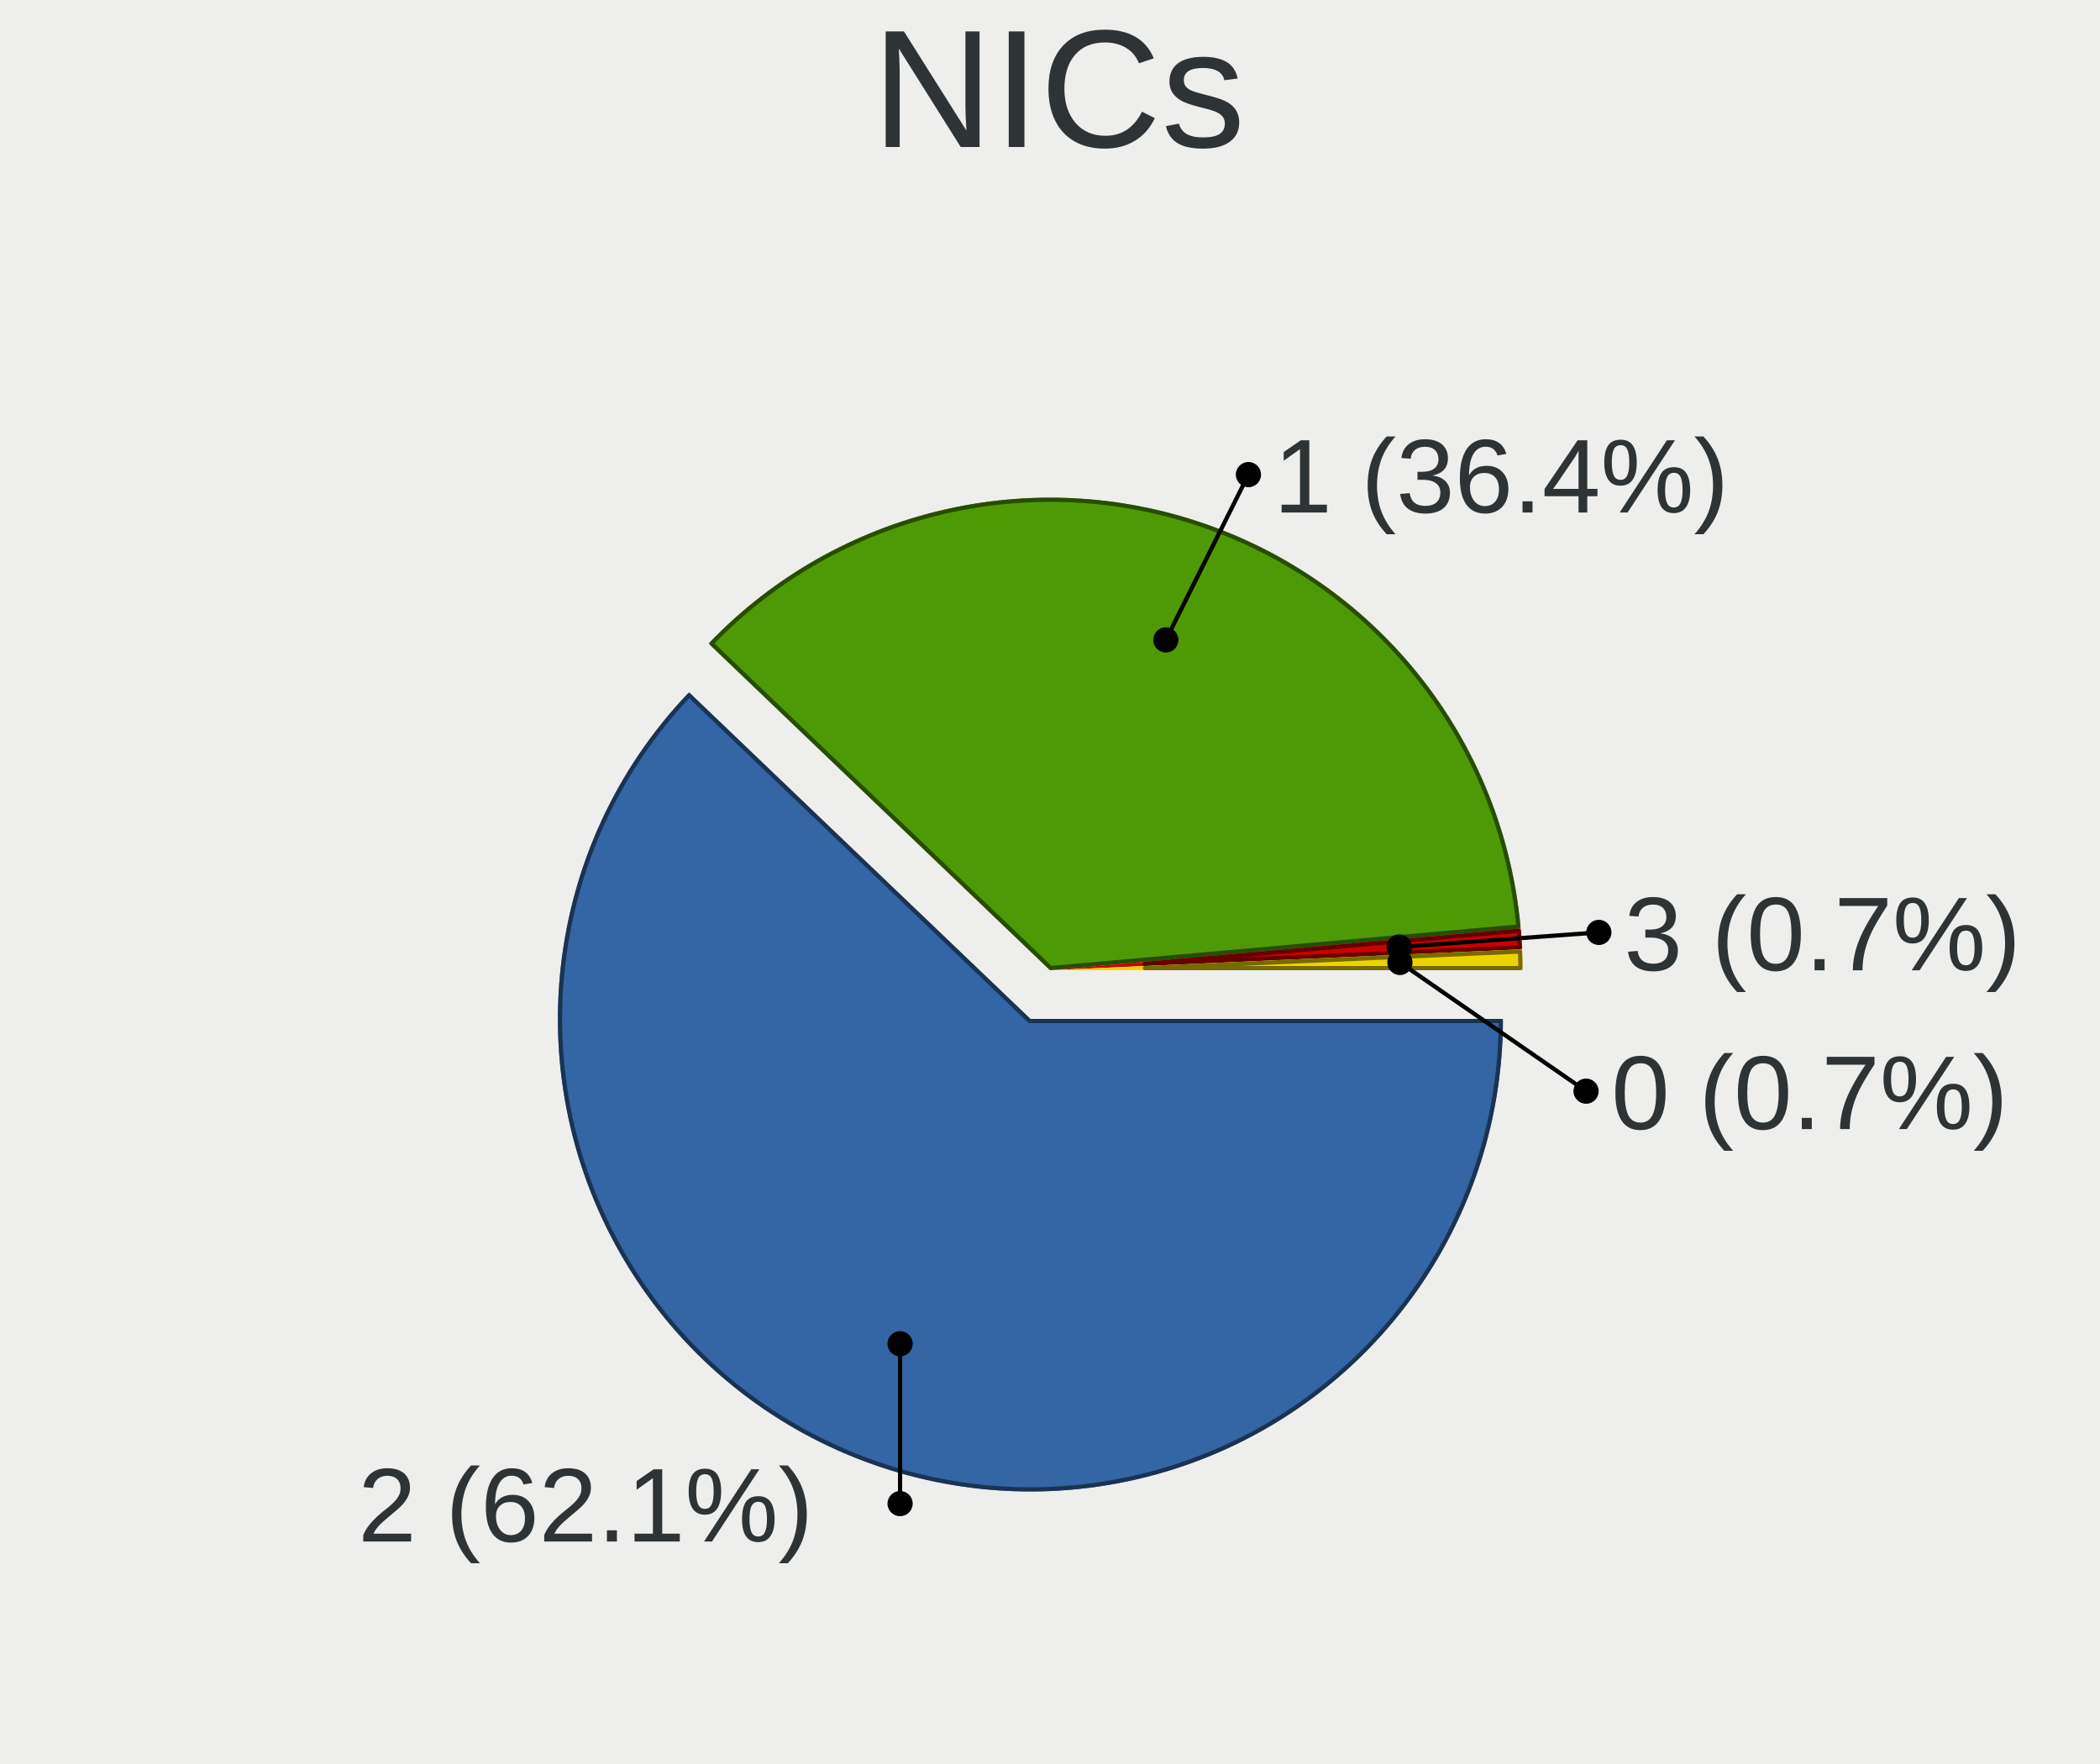
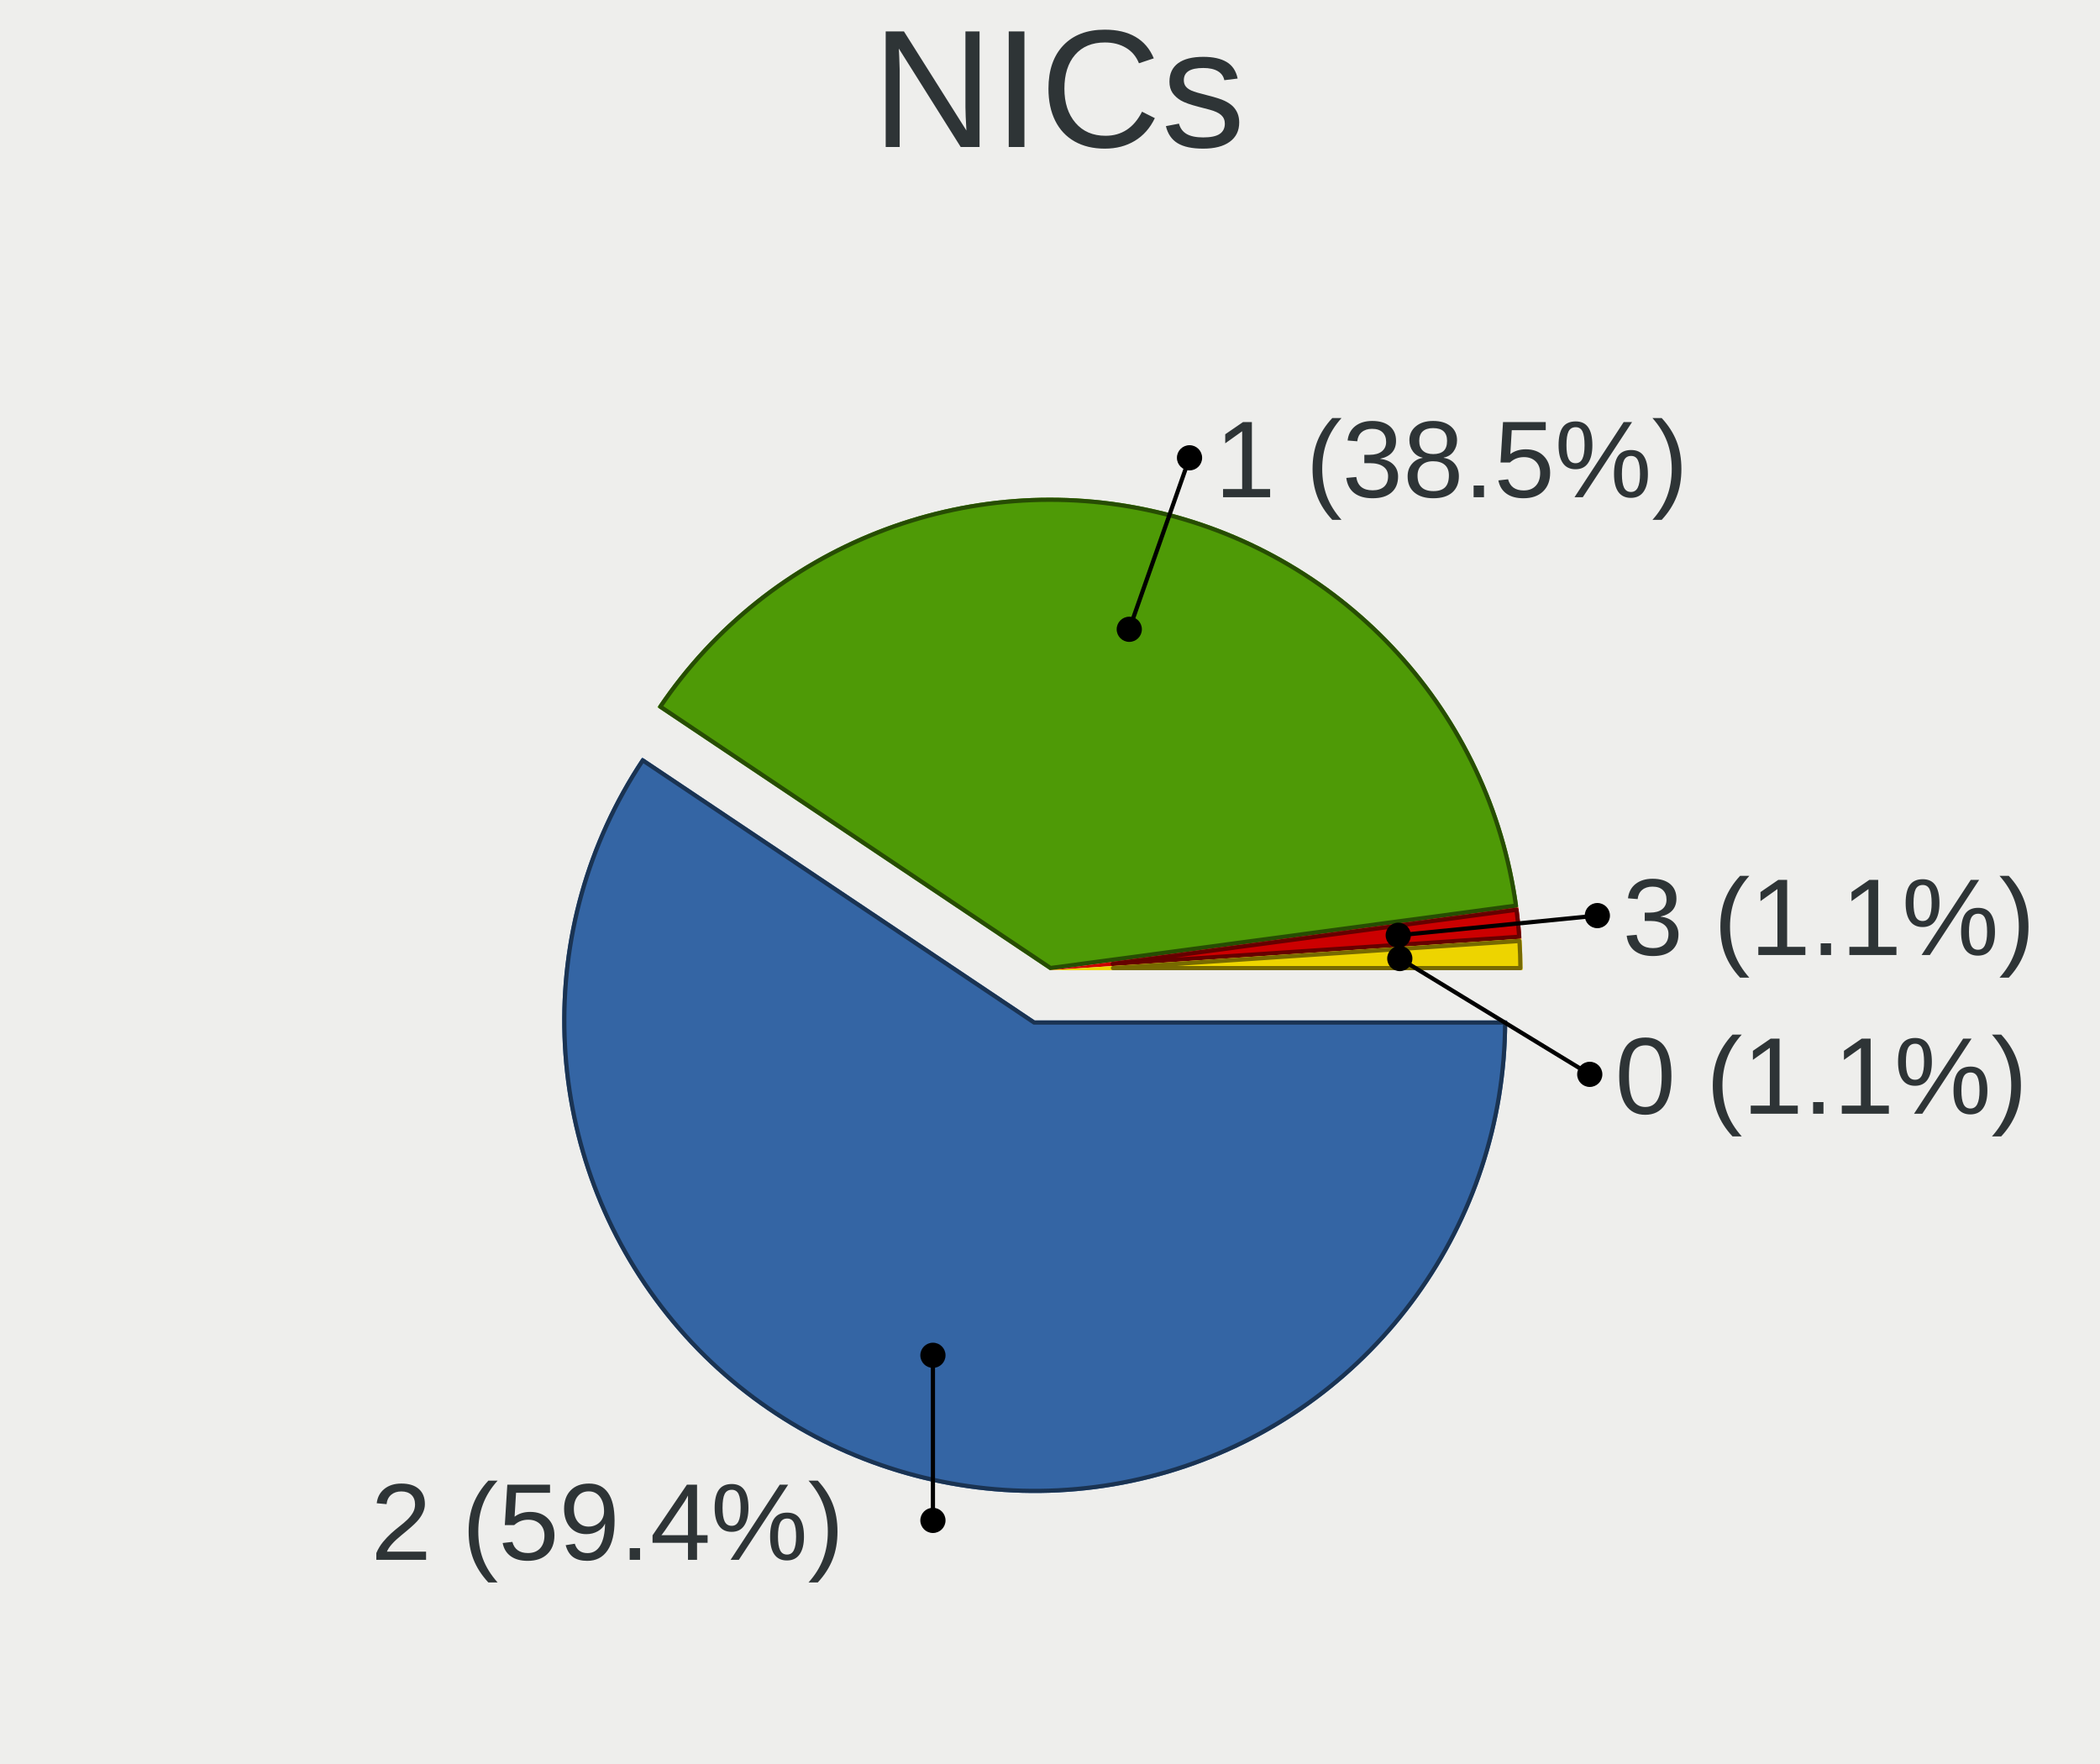
<svg xmlns="http://www.w3.org/2000/svg" width="500" height="420" version="1.0" id="ezcGraph">
  <defs />
  <g id="ezcGraphChart" color-rendering="optimizeQuality" shape-rendering="geometricPrecision" text-rendering="optimizeLegibility">
    <path d=" M 0,420 L 0,0 L 500,0 L 500,420 L 0,420 z " style="fill: #eeeeec; fill-opacity: 1.00; stroke: none;" id="ezcGraphPolygon_1" />
    <path d=" M 0,42 L 0,0 L 500,0 L 500,42 L 0,42 z " style="fill: #000000; fill-opacity: 0.00; stroke: none;" id="ezcGraphPolygon_2" />
-     <path d="M 245.34,242.60 L 357.84,242.60 A 112.50,112.50 0 1,1 164.05,164.83 z" style="fill: #3465a4; fill-opacity: 1.00; stroke: none; cursor: pointer;" id="ezcGraphCircleSector_4" />
-     <path d="M 245.14,243.10 L 357.34,243.10 A 112.00,112.00 0 1,1 164.07,165.54 z" style="fill: none; stroke: #1a3352; stroke-width: 1; stroke-opacity: 1.00; stroke-linecap: round; stroke-linejoin: round;" id="ezcGraphCircleSector_5" />
-     <path d="M 250.00,231.00 L 168.71,153.23 A 112.50,112.50 0 0,1 362.06,221.06 z" style="fill: #4e9a06; fill-opacity: 1.00; stroke: none; cursor: pointer;" id="ezcGraphCircleSector_6" />
-     <path d="M 250.18,230.48 L 169.42,153.21 A 112.00,112.00 0 0,1 361.52,220.60 z" style="fill: none; stroke: #274d03; stroke-width: 1; stroke-opacity: 1.00; stroke-linecap: round; stroke-linejoin: round;" id="ezcGraphCircleSector_7" />
-     <path d="M 250.00,231.00 L 362.06,221.06 A 112.50,112.50 0 0,1 362.39,226.02 z" style="fill: #cc0000; fill-opacity: 1.00; stroke: none; cursor: pointer;" id="ezcGraphCircleSector_8" />
-     <path d="M 272.55,229.50 L 361.61,221.60 A 112.00,112.00 0 0,1 361.87,225.55 z" style="fill: none; stroke: #660000; stroke-width: 1; stroke-opacity: 1.00; stroke-linecap: round; stroke-linejoin: round;" id="ezcGraphCircleSector_9" />
-     <path d="M 250.00,231.00 L 362.39,226.02 A 112.50,112.50 0 0,1 362.50,231.00 z" style="fill: #edd400; fill-opacity: 1.00; stroke: none; cursor: pointer;" id="ezcGraphCircleSector_10" />
-     <path d="M 272.60,230.50 L 361.91,226.55 A 112.00,112.00 0 0,1 362.00,230.50 z" style="fill: none; stroke: #776a00; stroke-width: 1; stroke-opacity: 1.00; stroke-linecap: round; stroke-linejoin: round;" id="ezcGraphCircleSector_11" />
-     <path d=" M 214.308,319.939 L 214.308,358" style="fill: none; stroke: #000000; stroke-width: 1; stroke-opacity: 1.00; stroke-linecap: round; stroke-linejoin: round;" id="ezcGraphLine_12" />
-     <ellipse cx="214.308" cy="319.939" rx="3" ry="3" style="fill: #000000; fill-opacity: 1.00; stroke: none;" id="ezcGraphCircle_13" />
-     <ellipse cx="214.308" cy="358" rx="3" ry="3" style="fill: #000000; fill-opacity: 1.00; stroke: none;" id="ezcGraphCircle_14" />
-     <path d=" M 277.585,152.365 L 297.243,113" style="fill: none; stroke: #000000; stroke-width: 1; stroke-opacity: 1.00; stroke-linecap: round; stroke-linejoin: round;" id="ezcGraphLine_16" />
-     <ellipse cx="277.585" cy="152.365" rx="3" ry="3" style="fill: #000000; fill-opacity: 1.00; stroke: none;" id="ezcGraphCircle_17" />
-     <ellipse cx="297.243" cy="113" rx="3" ry="3" style="fill: #000000; fill-opacity: 1.00; stroke: none;" id="ezcGraphCircle_18" />
-     <path d=" M 333.15,225.473 L 380.676,222" style="fill: none; stroke: #000000; stroke-width: 1; stroke-opacity: 1.00; stroke-linecap: round; stroke-linejoin: round;" id="ezcGraphLine_20" />
-     <ellipse cx="333.15" cy="225.473" rx="3" ry="3" style="fill: #000000; fill-opacity: 1.00; stroke: none;" id="ezcGraphCircle_21" />
-     <ellipse cx="380.676" cy="222" rx="3" ry="3" style="fill: #000000; fill-opacity: 1.00; stroke: none;" id="ezcGraphCircle_22" />
-     <path d=" M 333.313,229.156 L 377.637,259.8" style="fill: none; stroke: #000000; stroke-width: 1; stroke-opacity: 1.00; stroke-linecap: round; stroke-linejoin: round;" id="ezcGraphLine_24" />
-     <ellipse cx="333.313" cy="229.156" rx="3" ry="3" style="fill: #000000; fill-opacity: 1.00; stroke: none;" id="ezcGraphCircle_25" />
-     <ellipse cx="377.637" cy="259.8" rx="3" ry="3" style="fill: #000000; fill-opacity: 1.00; stroke: none;" id="ezcGraphCircle_26" />
+     <path d="M 246.36,242.96 L 358.86,242.96 A 112.50,112.50 0 1,1 152.90,180.35 z" style="fill: #3465a4; fill-opacity: 1.00; stroke: none; cursor: pointer;" id="ezcGraphCircleSector_4" />
+     <path d="M 246.21,243.46 L 358.36,243.46 A 112.00,112.00 0 1,1 153.04,181.04 z" style="fill: none; stroke: #1a3352; stroke-width: 1; stroke-opacity: 1.00; stroke-linecap: round; stroke-linejoin: round;" id="ezcGraphCircleSector_5" />
+     <path d="M 250.00,231.00 L 156.53,168.39 A 112.50,112.50 0 0,1 361.50,216.05 z" style="fill: #4e9a06; fill-opacity: 1.00; stroke: none; cursor: pointer;" id="ezcGraphCircleSector_6" />
+     <path d="M 250.12,230.48 L 157.23,168.25 A 112.00,112.00 0 0,1 360.94,215.62 z" style="fill: none; stroke: #274d03; stroke-width: 1; stroke-opacity: 1.00; stroke-linecap: round; stroke-linejoin: round;" id="ezcGraphCircleSector_7" />
+     <path d="M 250.00,231.00 L 361.50,216.05 A 112.50,112.50 0 0,1 362.25,223.51 z" style="fill: #cc0000; fill-opacity: 1.00; stroke: none; cursor: pointer;" id="ezcGraphCircleSector_8" />
+     <path d="M 264.93,229.50 L 361.07,216.61 A 112.00,112.00 0 0,1 361.72,223.04 z" style="fill: none; stroke: #660000; stroke-width: 1; stroke-opacity: 1.00; stroke-linecap: round; stroke-linejoin: round;" id="ezcGraphCircleSector_9" />
+     <path d="M 250.00,231.00 L 362.25,223.51 A 112.50,112.50 0 0,1 362.50,231.00 z" style="fill: #edd400; fill-opacity: 1.00; stroke: none; cursor: pointer;" id="ezcGraphCircleSector_10" />
+     <path d="M 265.00,230.50 L 361.78,224.04 A 112.00,112.00 0 0,1 362.00,230.50 z" style="fill: none; stroke: #776a00; stroke-width: 1; stroke-opacity: 1.00; stroke-linecap: round; stroke-linejoin: round;" id="ezcGraphCircleSector_11" />
+     <path d=" M 222.126,322.69 L 222.126,362" style="fill: none; stroke: #000000; stroke-width: 1; stroke-opacity: 1.00; stroke-linecap: round; stroke-linejoin: round;" id="ezcGraphLine_12" />
+     <ellipse cx="222.126" cy="322.69" rx="3" ry="3" style="fill: #000000; fill-opacity: 1.00; stroke: none;" id="ezcGraphCircle_13" />
+     <ellipse cx="222.126" cy="362" rx="3" ry="3" style="fill: #000000; fill-opacity: 1.00; stroke: none;" id="ezcGraphCircle_14" />
+     <path d=" M 268.875,149.832 L 283.221,109" style="fill: none; stroke: #000000; stroke-width: 1; stroke-opacity: 1.00; stroke-linecap: round; stroke-linejoin: round;" id="ezcGraphLine_16" />
+     <ellipse cx="268.875" cy="149.832" rx="3" ry="3" style="fill: #000000; fill-opacity: 1.00; stroke: none;" id="ezcGraphCircle_17" />
+     <ellipse cx="283.221" cy="109" rx="3" ry="3" style="fill: #000000; fill-opacity: 1.00; stroke: none;" id="ezcGraphCircle_18" />
+     <path d=" M 332.917,222.684 L 380.322,218" style="fill: none; stroke: #000000; stroke-width: 1; stroke-opacity: 1.00; stroke-linecap: round; stroke-linejoin: round;" id="ezcGraphLine_20" />
+     <ellipse cx="332.917" cy="222.684" rx="3" ry="3" style="fill: #000000; fill-opacity: 1.00; stroke: none;" id="ezcGraphCircle_21" />
+     <ellipse cx="380.322" cy="218" rx="3" ry="3" style="fill: #000000; fill-opacity: 1.00; stroke: none;" id="ezcGraphCircle_22" />
+     <path d=" M 333.287,228.224 L 378.515,255.8" style="fill: none; stroke: #000000; stroke-width: 1; stroke-opacity: 1.00; stroke-linecap: round; stroke-linejoin: round;" id="ezcGraphLine_24" />
+     <ellipse cx="333.287" cy="228.224" rx="3" ry="3" style="fill: #000000; fill-opacity: 1.00; stroke: none;" id="ezcGraphCircle_25" />
+     <ellipse cx="378.515" cy="255.8" rx="3" ry="3" style="fill: #000000; fill-opacity: 1.00; stroke: none;" id="ezcGraphCircle_26" />
    <g id="ezcGraphTextBox_3">
      <path d=" M 207.1,42 L 207.1,0.5 L 293.4,0.5 L 293.4,42 L 207.1,42 z " style="fill: #ffffff; fill-opacity: 0.00; stroke: none;" id="ezcGraphPolygon_28" />
      <text id="ezcGraphTextBox_3_text" x="207.6" text-length="84.8px" y="35" style="font-size: 40px; font-family: 'Arial'; fill: #2e3436; fill-opacity: 1.00; stroke: none;">NICs</text>
    </g>
    <g id="ezcGraphTextBox_15" style=" cursor: pointer;">
-       <path d=" M 84.742,371.9 L 84.742,344.6 L 209.308,344.6 L 209.308,371.9 L 84.742,371.9 z " style="fill: #ffffff; fill-opacity: 0.00; stroke: none;" id="ezcGraphPolygon_29" />
-       <text id="ezcGraphTextBox_15_text" x="85.242" text-length="123.066px" y="367.03" style="font-size: 25px; font-family: 'Arial'; fill: #2e3436; fill-opacity: 1.00; stroke: none;">2 (62.1%)</text>
+       <path d=" M 87.79,376.4 L 87.79,348.1 L 217.126,348.1 L 217.126,376.4 L 87.79,376.4 z " style="fill: #ffffff; fill-opacity: 0.00; stroke: none;" id="ezcGraphPolygon_29" />
+       <text id="ezcGraphTextBox_15_text" x="88.29" text-length="127.836px" y="371.38" style="font-size: 26px; font-family: 'Arial'; fill: #2e3436; fill-opacity: 1.00; stroke: none;">2 (59.4%)</text>
    </g>
    <g id="ezcGraphTextBox_19" style=" cursor: pointer;">
-       <path d=" M 302.743,126.9 L 302.743,99.6 L 427.309,99.6 L 427.309,126.9 L 302.743,126.9 z " style="fill: #ffffff; fill-opacity: 0.00; stroke: none;" id="ezcGraphPolygon_30" />
-       <text id="ezcGraphTextBox_19_text" x="303.243" text-length="123.066px" y="122.03" style="font-size: 25px; font-family: 'Arial'; fill: #2e3436; fill-opacity: 1.00; stroke: none;">1 (36.4%)</text>
+       <path d=" M 288.721,123.4 L 288.721,95.1 L 418.057,95.1 L 418.057,123.4 L 288.721,123.4 z " style="fill: #ffffff; fill-opacity: 0.00; stroke: none;" id="ezcGraphPolygon_30" />
+       <text id="ezcGraphTextBox_19_text" x="289.221" text-length="127.836px" y="118.38" style="font-size: 26px; font-family: 'Arial'; fill: #2e3436; fill-opacity: 1.00; stroke: none;">1 (38.5%)</text>
    </g>
    <g id="ezcGraphTextBox_23" style=" cursor: pointer;">
-       <path d=" M 386.176,235.9 L 386.176,208.6 L 497.068,208.6 L 497.068,235.9 L 386.176,235.9 z " style="fill: #ffffff; fill-opacity: 0.00; stroke: none;" id="ezcGraphPolygon_31" />
-       <text id="ezcGraphTextBox_23_text" x="386.676" text-length="109.392px" y="231.03" style="font-size: 25px; font-family: 'Arial'; fill: #2e3436; fill-opacity: 1.00; stroke: none;">3 (0.7%)</text>
+       <path d=" M 385.822,232.4 L 385.822,204.1 L 500.954,204.1 L 500.954,232.4 L 385.822,232.4 z " style="fill: #ffffff; fill-opacity: 0.00; stroke: none;" id="ezcGraphPolygon_31" />
+       <text id="ezcGraphTextBox_23_text" x="386.322" text-length="113.632px" y="227.38" style="font-size: 26px; font-family: 'Arial'; fill: #2e3436; fill-opacity: 1.00; stroke: none;">3 (1.1%)</text>
    </g>
    <g id="ezcGraphTextBox_27" style=" cursor: pointer;">
-       <path d=" M 383.137,273.7 L 383.137,246.4 L 494.029,246.4 L 494.029,273.7 L 383.137,273.7 z " style="fill: #ffffff; fill-opacity: 0.00; stroke: none;" id="ezcGraphPolygon_32" />
-       <text id="ezcGraphTextBox_27_text" x="383.637" text-length="109.392px" y="268.83" style="font-size: 25px; font-family: 'Arial'; fill: #2e3436; fill-opacity: 1.00; stroke: none;">0 (0.7%)</text>
+       <path d=" M 384.015,270.2 L 384.015,241.9 L 499.147,241.9 L 499.147,270.2 L 384.015,270.2 z " style="fill: #ffffff; fill-opacity: 0.00; stroke: none;" id="ezcGraphPolygon_32" />
+       <text id="ezcGraphTextBox_27_text" x="384.515" text-length="113.632px" y="265.18" style="font-size: 26px; font-family: 'Arial'; fill: #2e3436; fill-opacity: 1.00; stroke: none;">0 (1.1%)</text>
    </g>
  </g>
</svg>
